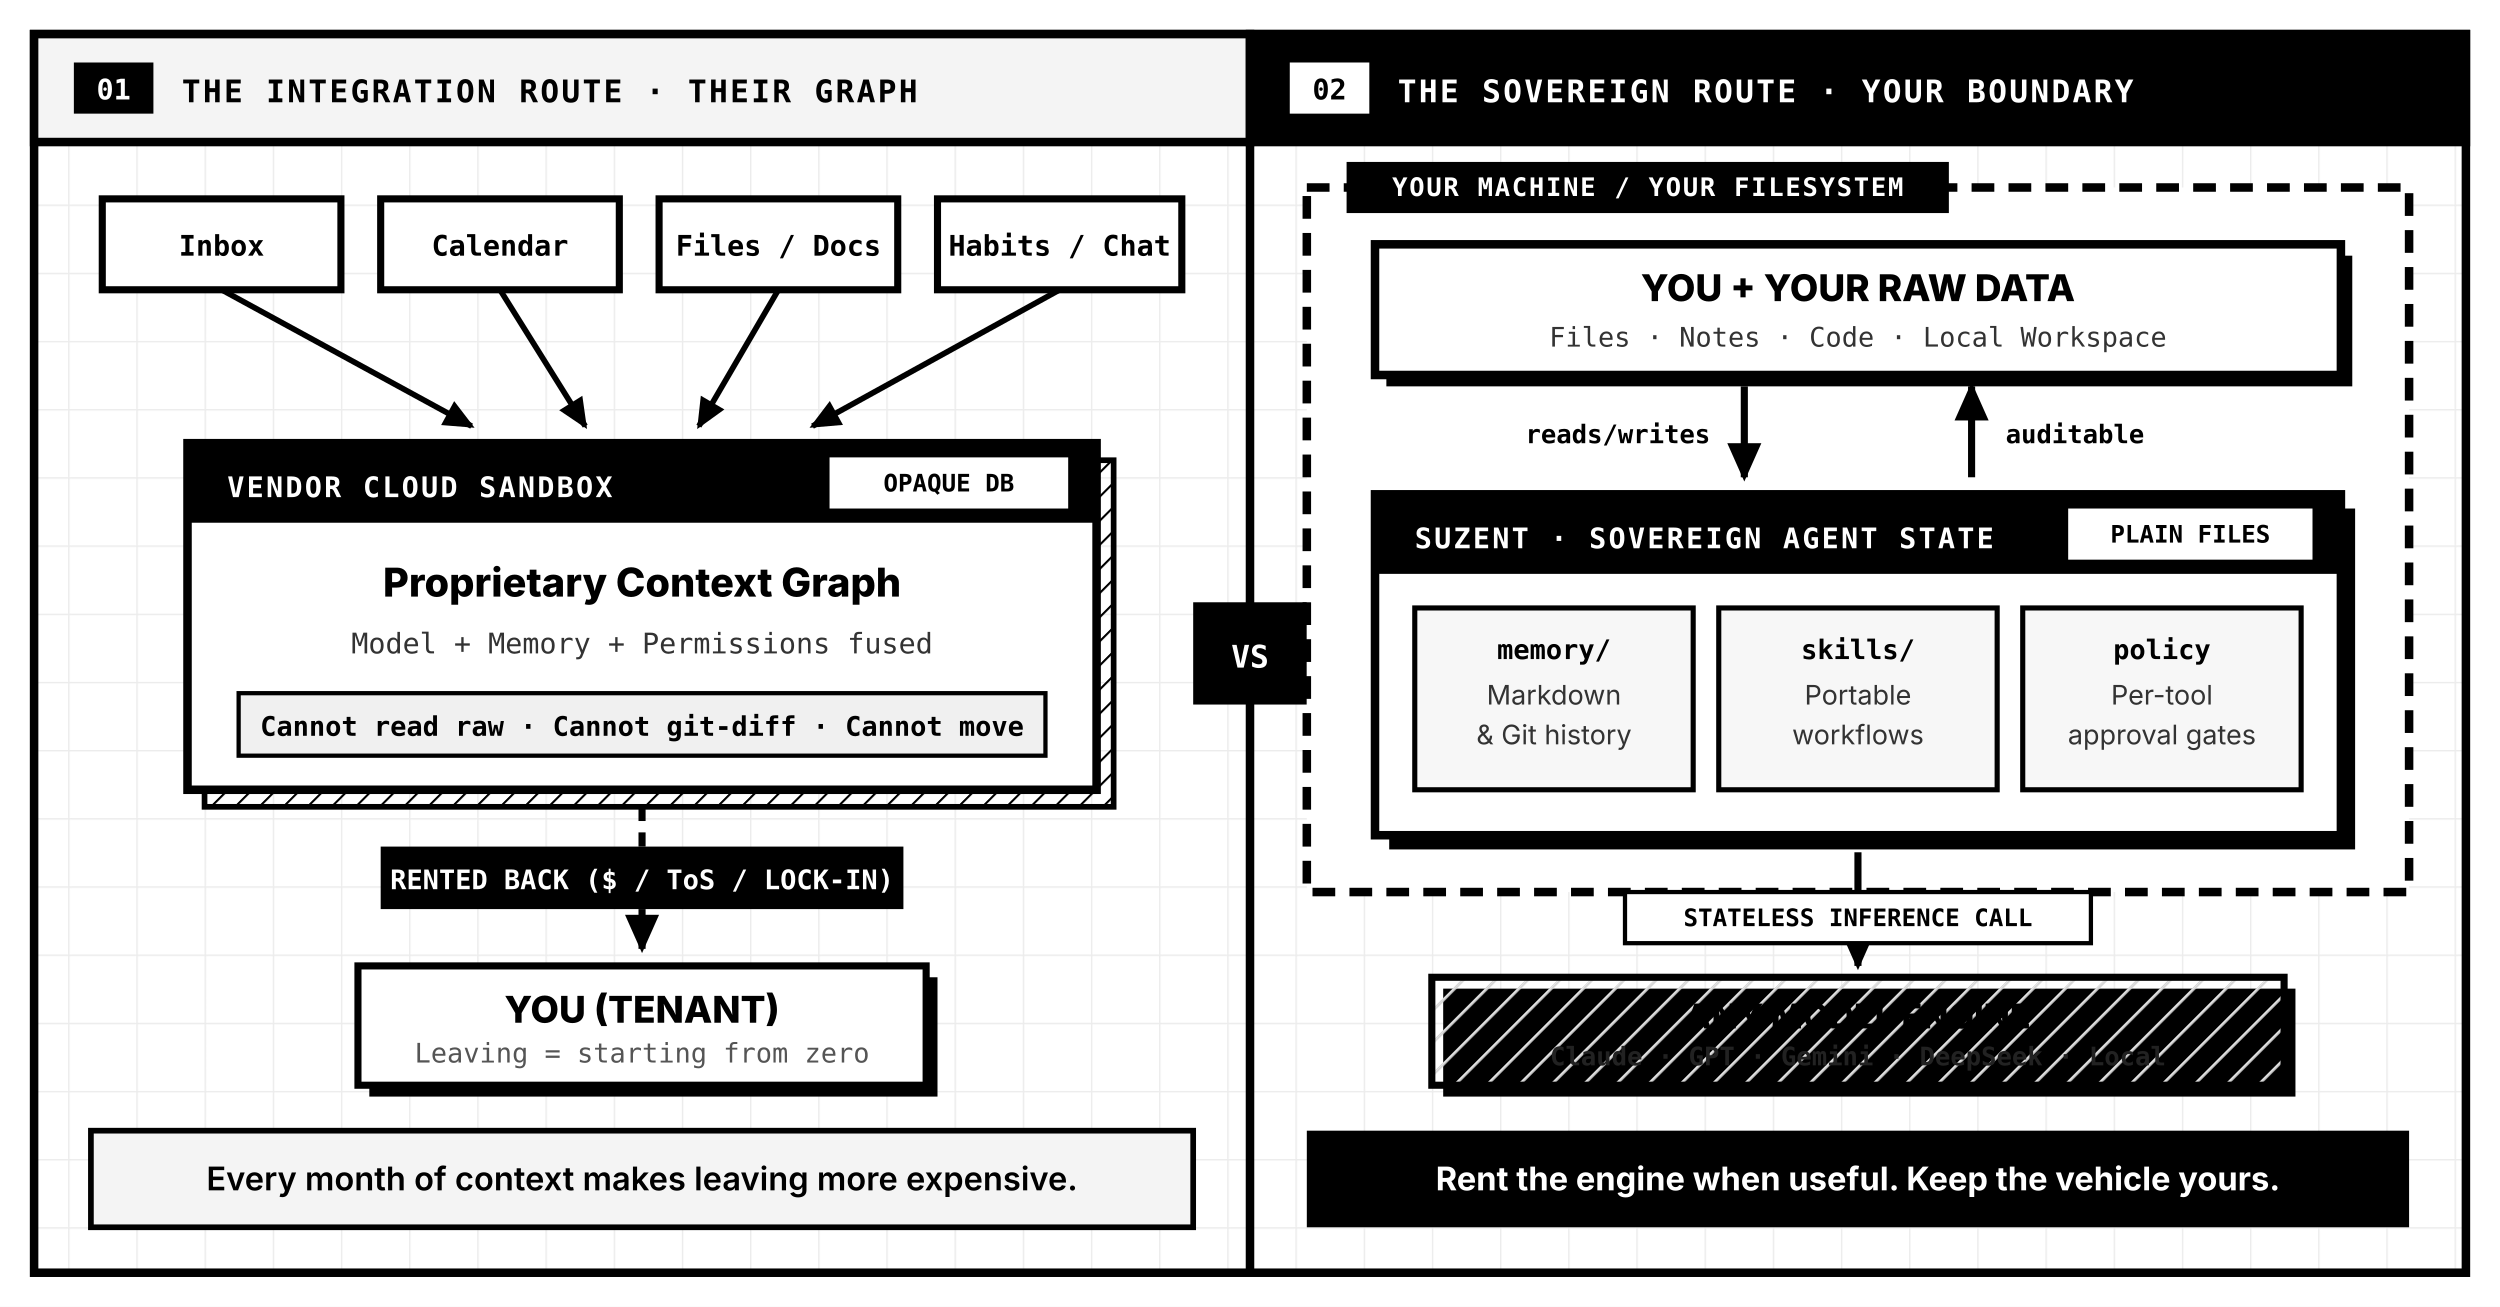
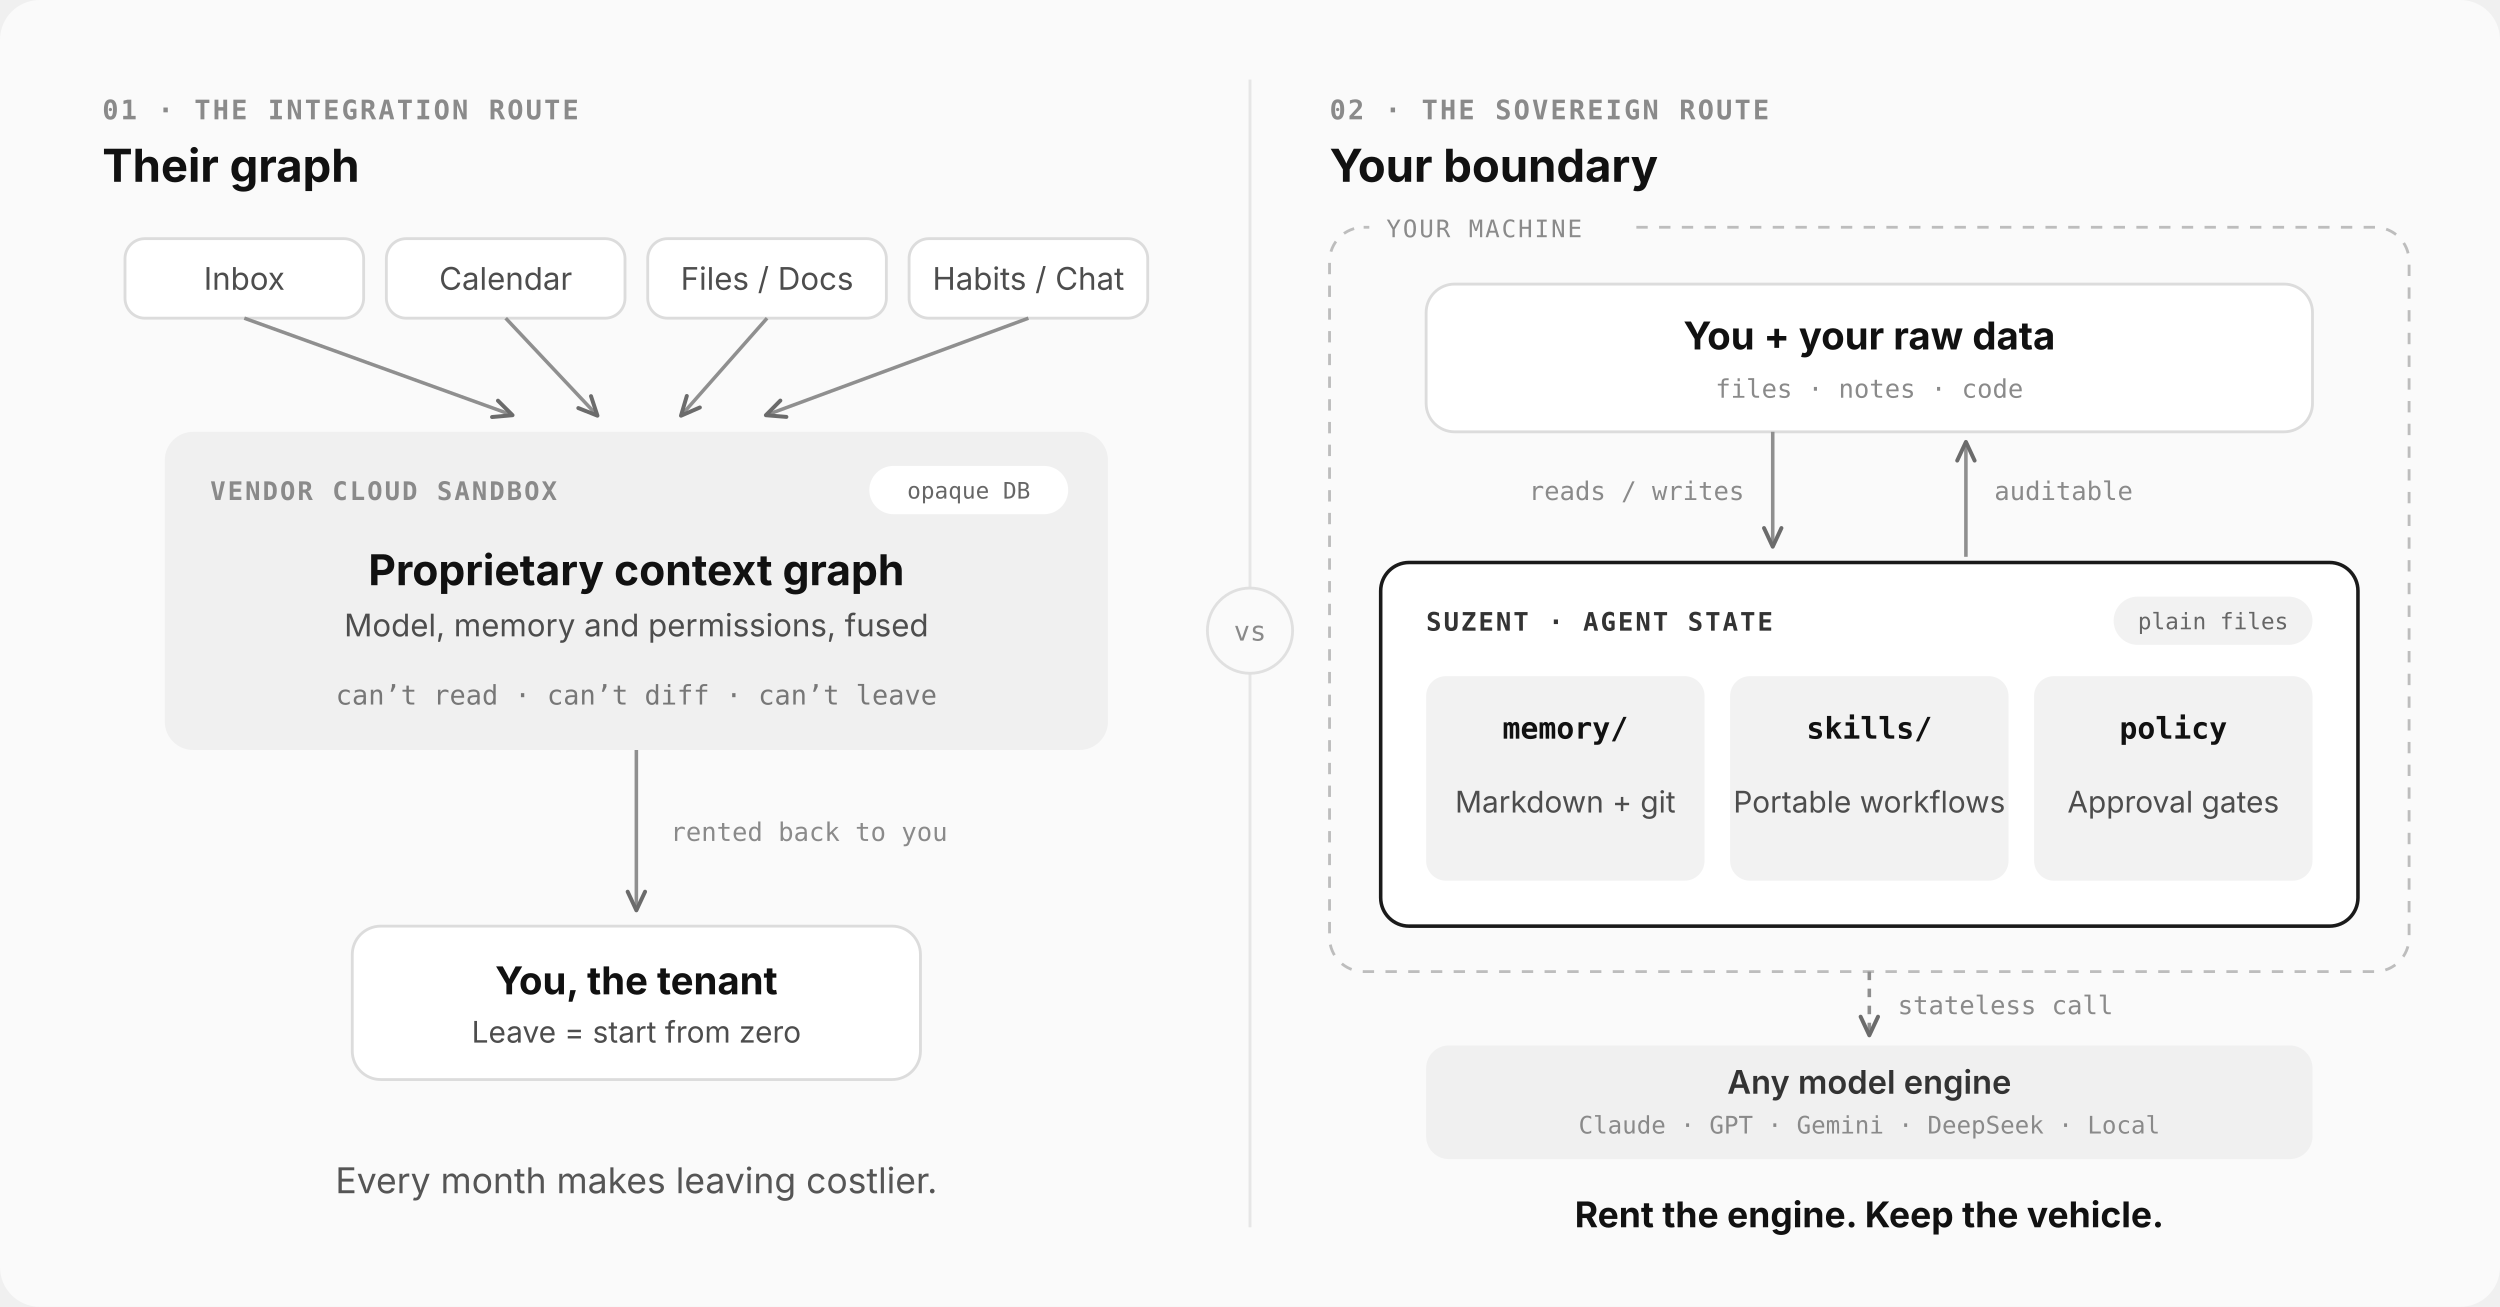
- <svg xmlns="http://www.w3.org/2000/svg" viewBox="0 0 880 460" width="880" height="460" role="img" aria-label="Comparison of data flows: the Integration Route funnels your life into one vendor's cloud graph and rents access back to you; the Sovereign Route keeps your data, memory, and permissions on your machine while treating models as swappable engines.">
+ <svg xmlns="http://www.w3.org/2000/svg" viewBox="0 0 880 460" width="880" height="460" role="img" aria-label="Comparison of data flows: the Integration Route funnels your life into one vendor's cloud graph and rents access back to you; the Sovereign Route keeps your data, memory, and permissions on your machine.">
  <defs>
-     <pattern id="route-grid" width="24" height="24" patternUnits="userSpaceOnUse">
-       <path d="M 24 0 L 0 0 0 24" fill="none" stroke="#ececec" stroke-width="1" />
-     </pattern>
-     <pattern id="route-hatch" width="8" height="8" patternUnits="userSpaceOnUse" patternTransform="rotate(45)">
-       <line x1="0" y1="0" x2="0" y2="8" stroke="#d4d4d4" stroke-width="2" />
-     </pattern>
-     <pattern id="route-hatch-dark" width="6" height="6" patternUnits="userSpaceOnUse" patternTransform="rotate(45)">
-       <line x1="0" y1="0" x2="0" y2="6" stroke="#000000" stroke-width="1.5" />
-     </pattern>
-     <marker id="route-arrow" viewBox="0 0 10 10" refX="8" refY="5" markerWidth="6" markerHeight="6" orient="auto-start-reverse">
-       <path d="M 0 1 L 9 5 L 0 9 z" fill="#000000" />
+     <marker id="dr-arrow" viewBox="0 0 10 10" refX="8" refY="5" markerWidth="7" markerHeight="7" orient="auto-start-reverse">
+       <path d="M 1 1.5 L 8.5 5 L 1 8.5" fill="none" stroke="#6b6b6b" stroke-width="1.6" stroke-linecap="round" stroke-linejoin="round" />
    </marker>
  </defs>
  <style>
    .ui { font-family: -apple-system, BlinkMacSystemFont, "Inter", "Segoe UI", sans-serif; }
    .mono { font-family: "JetBrains Mono", ui-monospace, SFMono-Regular, Menlo, Consolas, monospace; }
-     .box { fill: #ffffff; stroke: #000000; stroke-width: 2.5; }
-     .box-heavy { fill: #ffffff; stroke: #000000; stroke-width: 3; }
-     .shadow { fill: #000000; }
+     .card { fill: #ffffff; stroke: #dcdcdc; stroke-width: 1; }
+     .card-em { fill: #ffffff; stroke: #1a1a1a; stroke-width: 1.25; }
+     .label { fill: #8a8a8a; letter-spacing: 0.08em; }
+     .title { fill: #111111; font-weight: 650; }
+     .body { fill: #4d4d4d; }
+     .wire { fill: none; stroke: #8f8f8f; stroke-width: 1.25; }
+     .tag { fill: #f2f2f2; }
  </style>
-   <rect x="0" y="0" width="880" height="460" fill="#ffffff" />
-   <rect x="12" y="12" width="856" height="436" fill="url(#route-grid)" stroke="#000000" stroke-width="3" />
-   <line x1="440" y1="12" x2="440" y2="448" stroke="#000000" stroke-width="3" />
-   <rect x="420" y="212" width="40" height="36" fill="#000000" />
-   <text x="440" y="235" class="mono" font-size="11" font-weight="800" fill="#ffffff" text-anchor="middle">VS</text>
-   <g transform="translate(12, 12)">
-     <rect x="0" y="0" width="428" height="38" fill="#f4f4f4" stroke="#000000" stroke-width="3" />
-     <rect x="14" y="10" width="28" height="18" fill="#000000" />
-     <text x="28" y="23" class="mono" font-size="10" font-weight="700" fill="#ffffff" text-anchor="middle">01</text>
-     <text x="52" y="24" class="mono" font-size="11" font-weight="700" fill="#000000" letter-spacing="0.8">THE INTEGRATION ROUTE · THEIR GRAPH</text>
-     <g transform="translate(24, 58)">
-       <rect x="0" y="0" width="84" height="32" class="box" />
-       <text x="42" y="20" class="mono" font-size="10" font-weight="700" fill="#000000" text-anchor="middle">Inbox</text>
-       <rect x="98" y="0" width="84" height="32" class="box" />
-       <text x="140" y="20" class="mono" font-size="10" font-weight="700" fill="#000000" text-anchor="middle">Calendar</text>
-       <rect x="196" y="0" width="84" height="32" class="box" />
-       <text x="238" y="20" class="mono" font-size="10" font-weight="700" fill="#000000" text-anchor="middle">Files / Docs</text>
-       <rect x="294" y="0" width="86" height="32" class="box" />
-       <text x="337" y="20" class="mono" font-size="10" font-weight="700" fill="#000000" text-anchor="middle">Habits / Chat</text>
+   <rect x="0" y="0" width="880" height="460" rx="14" fill="#fafafa" />
+   <line x1="440" y1="28" x2="440" y2="432" stroke="#e6e6e6" />
+   <text x="36" y="42" class="mono label" font-size="9.5" font-weight="600">01 · THE INTEGRATION ROUTE</text>
+   <text x="36" y="64" class="ui title" font-size="16">Their graph</text>
+   <g class="ui" font-size="11" fill="#4d4d4d" text-anchor="middle">
+     <rect x="44" y="84" width="84" height="28" rx="7" class="card" />
+     <text x="86" y="102">Inbox</text>
+     <rect x="136" y="84" width="84" height="28" rx="7" class="card" />
+     <text x="178" y="102">Calendar</text>
+     <rect x="228" y="84" width="84" height="28" rx="7" class="card" />
+     <text x="270" y="102">Files / Docs</text>
+     <rect x="320" y="84" width="84" height="28" rx="7" class="card" />
+     <text x="362" y="102">Habits / Chat</text>
+   </g>
+   <path d="M 86 112 L 180 146" class="wire" marker-end="url(#dr-arrow)" />
+   <path d="M 178 112 L 210 146" class="wire" marker-end="url(#dr-arrow)" />
+   <path d="M 270 112 L 240 146" class="wire" marker-end="url(#dr-arrow)" />
+   <path d="M 362 112 L 270 146" class="wire" marker-end="url(#dr-arrow)" />
+   <g transform="translate(58, 152)">
+     <rect width="332" height="112" rx="10" fill="#f0f0f0" />
+     <text x="16" y="24" class="mono label" font-size="9" font-weight="600">VENDOR CLOUD SANDBOX</text>
+     <rect x="248" y="12" width="70" height="17" rx="8.5" fill="#ffffff" />
+     <text x="283" y="23.5" class="mono" font-size="8" fill="#666666" text-anchor="middle">opaque DB</text>
+     <text x="166" y="54" class="ui title" font-size="15" text-anchor="middle">Proprietary context graph</text>
+     <text x="166" y="72" class="ui body" font-size="11" text-anchor="middle">Model, memory and permissions, fused</text>
+     <text x="166" y="96" class="mono" font-size="9.5" fill="#777777" text-anchor="middle">can’t read · can’t diff · can’t leave</text>
+   </g>
+   <line x1="224" y1="264" x2="224" y2="320" class="wire" marker-end="url(#dr-arrow)" />
+   <text x="236" y="296" class="mono" font-size="9" fill="#8a8a8a">rented back to you</text>
+   <g transform="translate(124, 326)">
+     <rect width="200" height="54" rx="10" class="card" />
+     <text x="100" y="24" class="ui title" font-size="13.5" text-anchor="middle">You, the tenant</text>
+     <text x="100" y="41" class="ui body" font-size="10.5" text-anchor="middle">Leave = start from zero</text>
+   </g>
+   <text x="224" y="420" class="ui" font-size="12.5" fill="#555555" text-anchor="middle">Every month makes leaving costlier.</text>
+   <circle cx="440" cy="222" r="15" fill="#fafafa" stroke="#e0e0e0" />
+   <text x="440" y="225.5" class="mono" font-size="9.5" fill="#8a8a8a" text-anchor="middle">vs</text>
+   <text x="468" y="42" class="mono label" font-size="9.5" font-weight="600">02 · THE SOVEREIGN ROUTE</text>
+   <text x="468" y="64" class="ui title" font-size="16">Your boundary</text>
+   <rect x="468" y="80" width="380" height="262" rx="12" fill="none" stroke="#bdbdbd" stroke-dasharray="4 4" />
+   <rect x="482" y="73" width="92" height="14" fill="#fafafa" />
+   <text x="488" y="83.5" class="mono label" font-size="8.5">YOUR MACHINE</text>
+   <g transform="translate(502, 100)">
+     <rect width="312" height="52" rx="10" class="card" />
+     <text x="156" y="23" class="ui title" font-size="13.5" text-anchor="middle">You + your raw data</text>
+     <text x="156" y="40" class="mono" font-size="9" fill="#8a8a8a" text-anchor="middle">files · notes · code</text>
+   </g>
+   <line x1="624" y1="152" x2="624" y2="192" class="wire" marker-end="url(#dr-arrow)" />
+   <text x="614" y="176" class="mono" font-size="9" fill="#8a8a8a" text-anchor="end">reads / writes</text>
+   <line x1="692" y1="196" x2="692" y2="156" class="wire" marker-end="url(#dr-arrow)" />
+   <text x="702" y="176" class="mono" font-size="9" fill="#8a8a8a">auditable</text>
+   <g transform="translate(486, 198)">
+     <rect width="344" height="128" rx="10" class="card-em" />
+     <text x="16" y="24" class="mono" font-size="9" font-weight="600" fill="#333333" letter-spacing="0.08em">SUZENT · AGENT STATE</text>
+     <rect x="258" y="12" width="70" height="17" rx="8.5" class="tag" />
+     <text x="293" y="23.5" class="mono" font-size="8" fill="#666666" text-anchor="middle">plain files</text>
+     <g text-anchor="middle">
+       <rect x="16" y="40" width="98" height="72" rx="7" class="tag" />
+       <text x="65" y="62" class="mono" font-size="10.5" font-weight="700" fill="#111111">memory/</text>
+       <text x="65" y="88" class="ui body" font-size="10.5">Markdown + git</text>
+       <rect x="123" y="40" width="98" height="72" rx="7" class="tag" />
+       <text x="172" y="62" class="mono" font-size="10.5" font-weight="700" fill="#111111">skills/</text>
+       <text x="172" y="88" class="ui body" font-size="10.5">Portable workflows</text>
+       <rect x="230" y="40" width="98" height="72" rx="7" class="tag" />
+       <text x="279" y="62" class="mono" font-size="10.5" font-weight="700" fill="#111111">policy</text>
+       <text x="279" y="88" class="ui body" font-size="10.5">Approval gates</text>
    </g>
-     <line x1="66" y1="90" x2="154" y2="138" stroke="#000000" stroke-width="2" marker-end="url(#route-arrow)" />
-     <line x1="164" y1="90" x2="194" y2="138" stroke="#000000" stroke-width="2" marker-end="url(#route-arrow)" />
-     <line x1="262" y1="90" x2="234" y2="138" stroke="#000000" stroke-width="2" marker-end="url(#route-arrow)" />
-     <line x1="361" y1="90" x2="274" y2="138" stroke="#000000" stroke-width="2" marker-end="url(#route-arrow)" />
-     <g transform="translate(54, 144)">
-       <rect x="6" y="6" width="320" height="122" fill="url(#route-hatch-dark)" stroke="#000000" stroke-width="2" />
-       <rect x="0" y="0" width="320" height="122" class="box-heavy" />
-       <rect x="0" y="0" width="320" height="28" fill="#000000" />
-       <text x="14" y="19" class="mono" font-size="10" font-weight="700" fill="#ffffff" letter-spacing="0.8">VENDOR CLOUD SANDBOX</text>
-       <rect x="226" y="5" width="84" height="18" fill="#ffffff" />
-       <text x="268" y="17" class="mono" font-size="8.5" font-weight="700" fill="#000000" text-anchor="middle">OPAQUE DB</text>
-       <text x="160" y="54" class="ui" font-size="14" font-weight="800" fill="#000000" text-anchor="middle">Proprietary Context Graph</text>
-       <text x="160" y="74" class="mono" font-size="10" fill="#333333" text-anchor="middle">Model + Memory + Permissions fused</text>
-       <rect x="18" y="88" width="284" height="22" fill="#f0f0f0" stroke="#000000" stroke-width="1.5" />
-       <text x="160" y="103" class="mono" font-size="9.5" font-weight="700" fill="#000000" text-anchor="middle">Cannot read raw · Cannot git-diff · Cannot move</text>
-     </g>
-     <line x1="214" y1="272" x2="214" y2="322" stroke="#000000" stroke-width="2.5" stroke-dasharray="5 4" marker-end="url(#route-arrow)" />
-     <rect x="122" y="286" width="184" height="22" fill="#000000" />
-     <text x="214" y="301" class="mono" font-size="9.5" font-weight="700" fill="#ffffff" text-anchor="middle">RENTED BACK ($ / ToS / LOCK-IN)</text>
-     <g transform="translate(114, 328)">
-       <rect x="4" y="4" width="200" height="42" class="shadow" />
-       <rect x="0" y="0" width="200" height="42" class="box" />
-       <text x="100" y="20" class="ui" font-size="13" font-weight="800" fill="#000000" text-anchor="middle">YOU (TENANT)</text>
-       <text x="100" y="34" class="mono" font-size="9.5" fill="#555555" text-anchor="middle">Leaving = starting from zero</text>
-     </g>
-     <rect x="20" y="386" width="388" height="34" fill="#f4f4f4" stroke="#000000" stroke-width="2" />
-     <text x="214" y="407" class="ui" font-size="11.5" font-weight="600" fill="#000000" text-anchor="middle">Every month of context makes leaving more expensive.</text>
  </g>
-   <g transform="translate(440, 12)">
-     <rect x="0" y="0" width="428" height="38" fill="#000000" stroke="#000000" stroke-width="3" />
-     <rect x="14" y="10" width="28" height="18" fill="#ffffff" />
-     <text x="28" y="23" class="mono" font-size="10" font-weight="700" fill="#000000" text-anchor="middle">02</text>
-     <text x="52" y="24" class="mono" font-size="11" font-weight="700" fill="#ffffff" letter-spacing="0.8">THE SOVEREIGN ROUTE · YOUR BOUNDARY</text>
-     <rect x="20" y="54" width="388" height="248" fill="#ffffff" stroke="#000000" stroke-width="3" stroke-dasharray="8 5" />
-     <rect x="34" y="45" width="212" height="18" fill="#000000" />
-     <text x="140" y="57" class="mono" font-size="9" font-weight="700" fill="#ffffff" text-anchor="middle" letter-spacing="0.6">YOUR MACHINE / YOUR FILESYSTEM</text>
-     <g transform="translate(44, 74)">
-       <rect x="4" y="4" width="340" height="46" class="shadow" />
-       <rect x="0" y="0" width="340" height="46" class="box-heavy" />
-       <text x="170" y="20" class="ui" font-size="13" font-weight="800" fill="#000000" text-anchor="middle">YOU + YOUR RAW DATA</text>
-       <text x="170" y="36" class="mono" font-size="9.5" fill="#333333" text-anchor="middle">Files · Notes · Code · Local Workspace</text>
-     </g>
-     <line x1="174" y1="124" x2="174" y2="156" stroke="#000000" stroke-width="2.5" marker-end="url(#route-arrow)" />
-     <line x1="254" y1="156" x2="254" y2="124" stroke="#000000" stroke-width="2.5" marker-end="url(#route-arrow)" />
-     <text x="162" y="144" class="mono" font-size="9" font-weight="700" fill="#000000" text-anchor="end">reads/writes</text>
-     <text x="266" y="144" class="mono" font-size="9" font-weight="700" fill="#000000">auditable</text>
-     <g transform="translate(44, 162)">
-       <rect x="5" y="5" width="340" height="120" class="shadow" />
-       <rect x="0" y="0" width="340" height="120" class="box-heavy" />
-       <rect x="0" y="0" width="340" height="28" fill="#000000" />
-       <text x="14" y="19" class="mono" font-size="10" font-weight="700" fill="#ffffff" letter-spacing="0.8">SUZENT · SOVEREIGN AGENT STATE</text>
-       <rect x="244" y="5" width="86" height="18" fill="#ffffff" />
-       <text x="287" y="17" class="mono" font-size="8.5" font-weight="700" fill="#000000" text-anchor="middle">PLAIN FILES</text>
-       <rect x="14" y="40" width="98" height="64" fill="#f7f7f7" stroke="#000000" stroke-width="1.8" />
-       <text x="63" y="58" class="mono" font-size="9.5" font-weight="700" fill="#000000" text-anchor="middle">memory/</text>
-       <text x="63" y="74" class="ui" font-size="9.5" fill="#333333" text-anchor="middle">Markdown</text>
-       <text x="63" y="88" class="ui" font-size="9.5" fill="#333333" text-anchor="middle">&amp; Git history</text>
-       <rect x="121" y="40" width="98" height="64" fill="#f7f7f7" stroke="#000000" stroke-width="1.8" />
-       <text x="170" y="58" class="mono" font-size="9.5" font-weight="700" fill="#000000" text-anchor="middle">skills/</text>
-       <text x="170" y="74" class="ui" font-size="9.5" fill="#333333" text-anchor="middle">Portable</text>
-       <text x="170" y="88" class="ui" font-size="9.5" fill="#333333" text-anchor="middle">workflows</text>
-       <rect x="228" y="40" width="98" height="64" fill="#f7f7f7" stroke="#000000" stroke-width="1.8" />
-       <text x="277" y="58" class="mono" font-size="9.5" font-weight="700" fill="#000000" text-anchor="middle">policy</text>
-       <text x="277" y="74" class="ui" font-size="9.5" fill="#333333" text-anchor="middle">Per-tool</text>
-       <text x="277" y="88" class="ui" font-size="9.5" fill="#333333" text-anchor="middle">approval gates</text>
-     </g>
-     <line x1="214" y1="288" x2="214" y2="328" stroke="#000000" stroke-width="2.5" marker-end="url(#route-arrow)" />
-     <rect x="132" y="302" width="164" height="18" fill="#ffffff" stroke="#000000" stroke-width="1.5" />
-     <text x="214" y="314" class="mono" font-size="8.5" font-weight="700" fill="#000000" text-anchor="middle">STATELESS INFERENCE CALL</text>
-     <g transform="translate(64, 332)">
-       <rect x="4" y="4" width="300" height="38" class="shadow" />
-       <rect x="0" y="0" width="300" height="38" fill="url(#route-hatch)" stroke="#000000" stroke-width="2.5" />
-       <text x="150" y="18" class="ui" font-size="12" font-weight="800" fill="#000000" text-anchor="middle">ANY MODEL ENGINE</text>
-       <text x="150" y="31" class="mono" font-size="9" font-weight="700" fill="#222222" text-anchor="middle">Claude · GPT · Gemini · DeepSeek · Local</text>
-     </g>
-     <rect x="20" y="386" width="388" height="34" fill="#000000" />
-     <text x="214" y="407" class="ui" font-size="11.5" font-weight="700" fill="#ffffff" text-anchor="middle">Rent the engine when useful. Keep the vehicle yours.</text>
+   <line x1="658" y1="342" x2="658" y2="364" class="wire" stroke-dasharray="3 3" marker-end="url(#dr-arrow)" />
+   <text x="668" y="357" class="mono" font-size="9" fill="#8a8a8a">stateless call</text>
+   <g transform="translate(502, 368)">
+     <rect width="312" height="40" rx="8" fill="#f0f0f0" />
+     <text x="156" y="17" class="ui" font-size="11.5" font-weight="600" fill="#333333" text-anchor="middle">Any model engine</text>
+     <text x="156" y="31" class="mono" font-size="8.5" fill="#8a8a8a" text-anchor="middle">Claude · GPT · Gemini · DeepSeek · Local</text>
  </g>
+   <text x="658" y="432" class="ui" font-size="12.5" font-weight="650" fill="#111111" text-anchor="middle">Rent the engine. Keep the vehicle.</text>
</svg>
